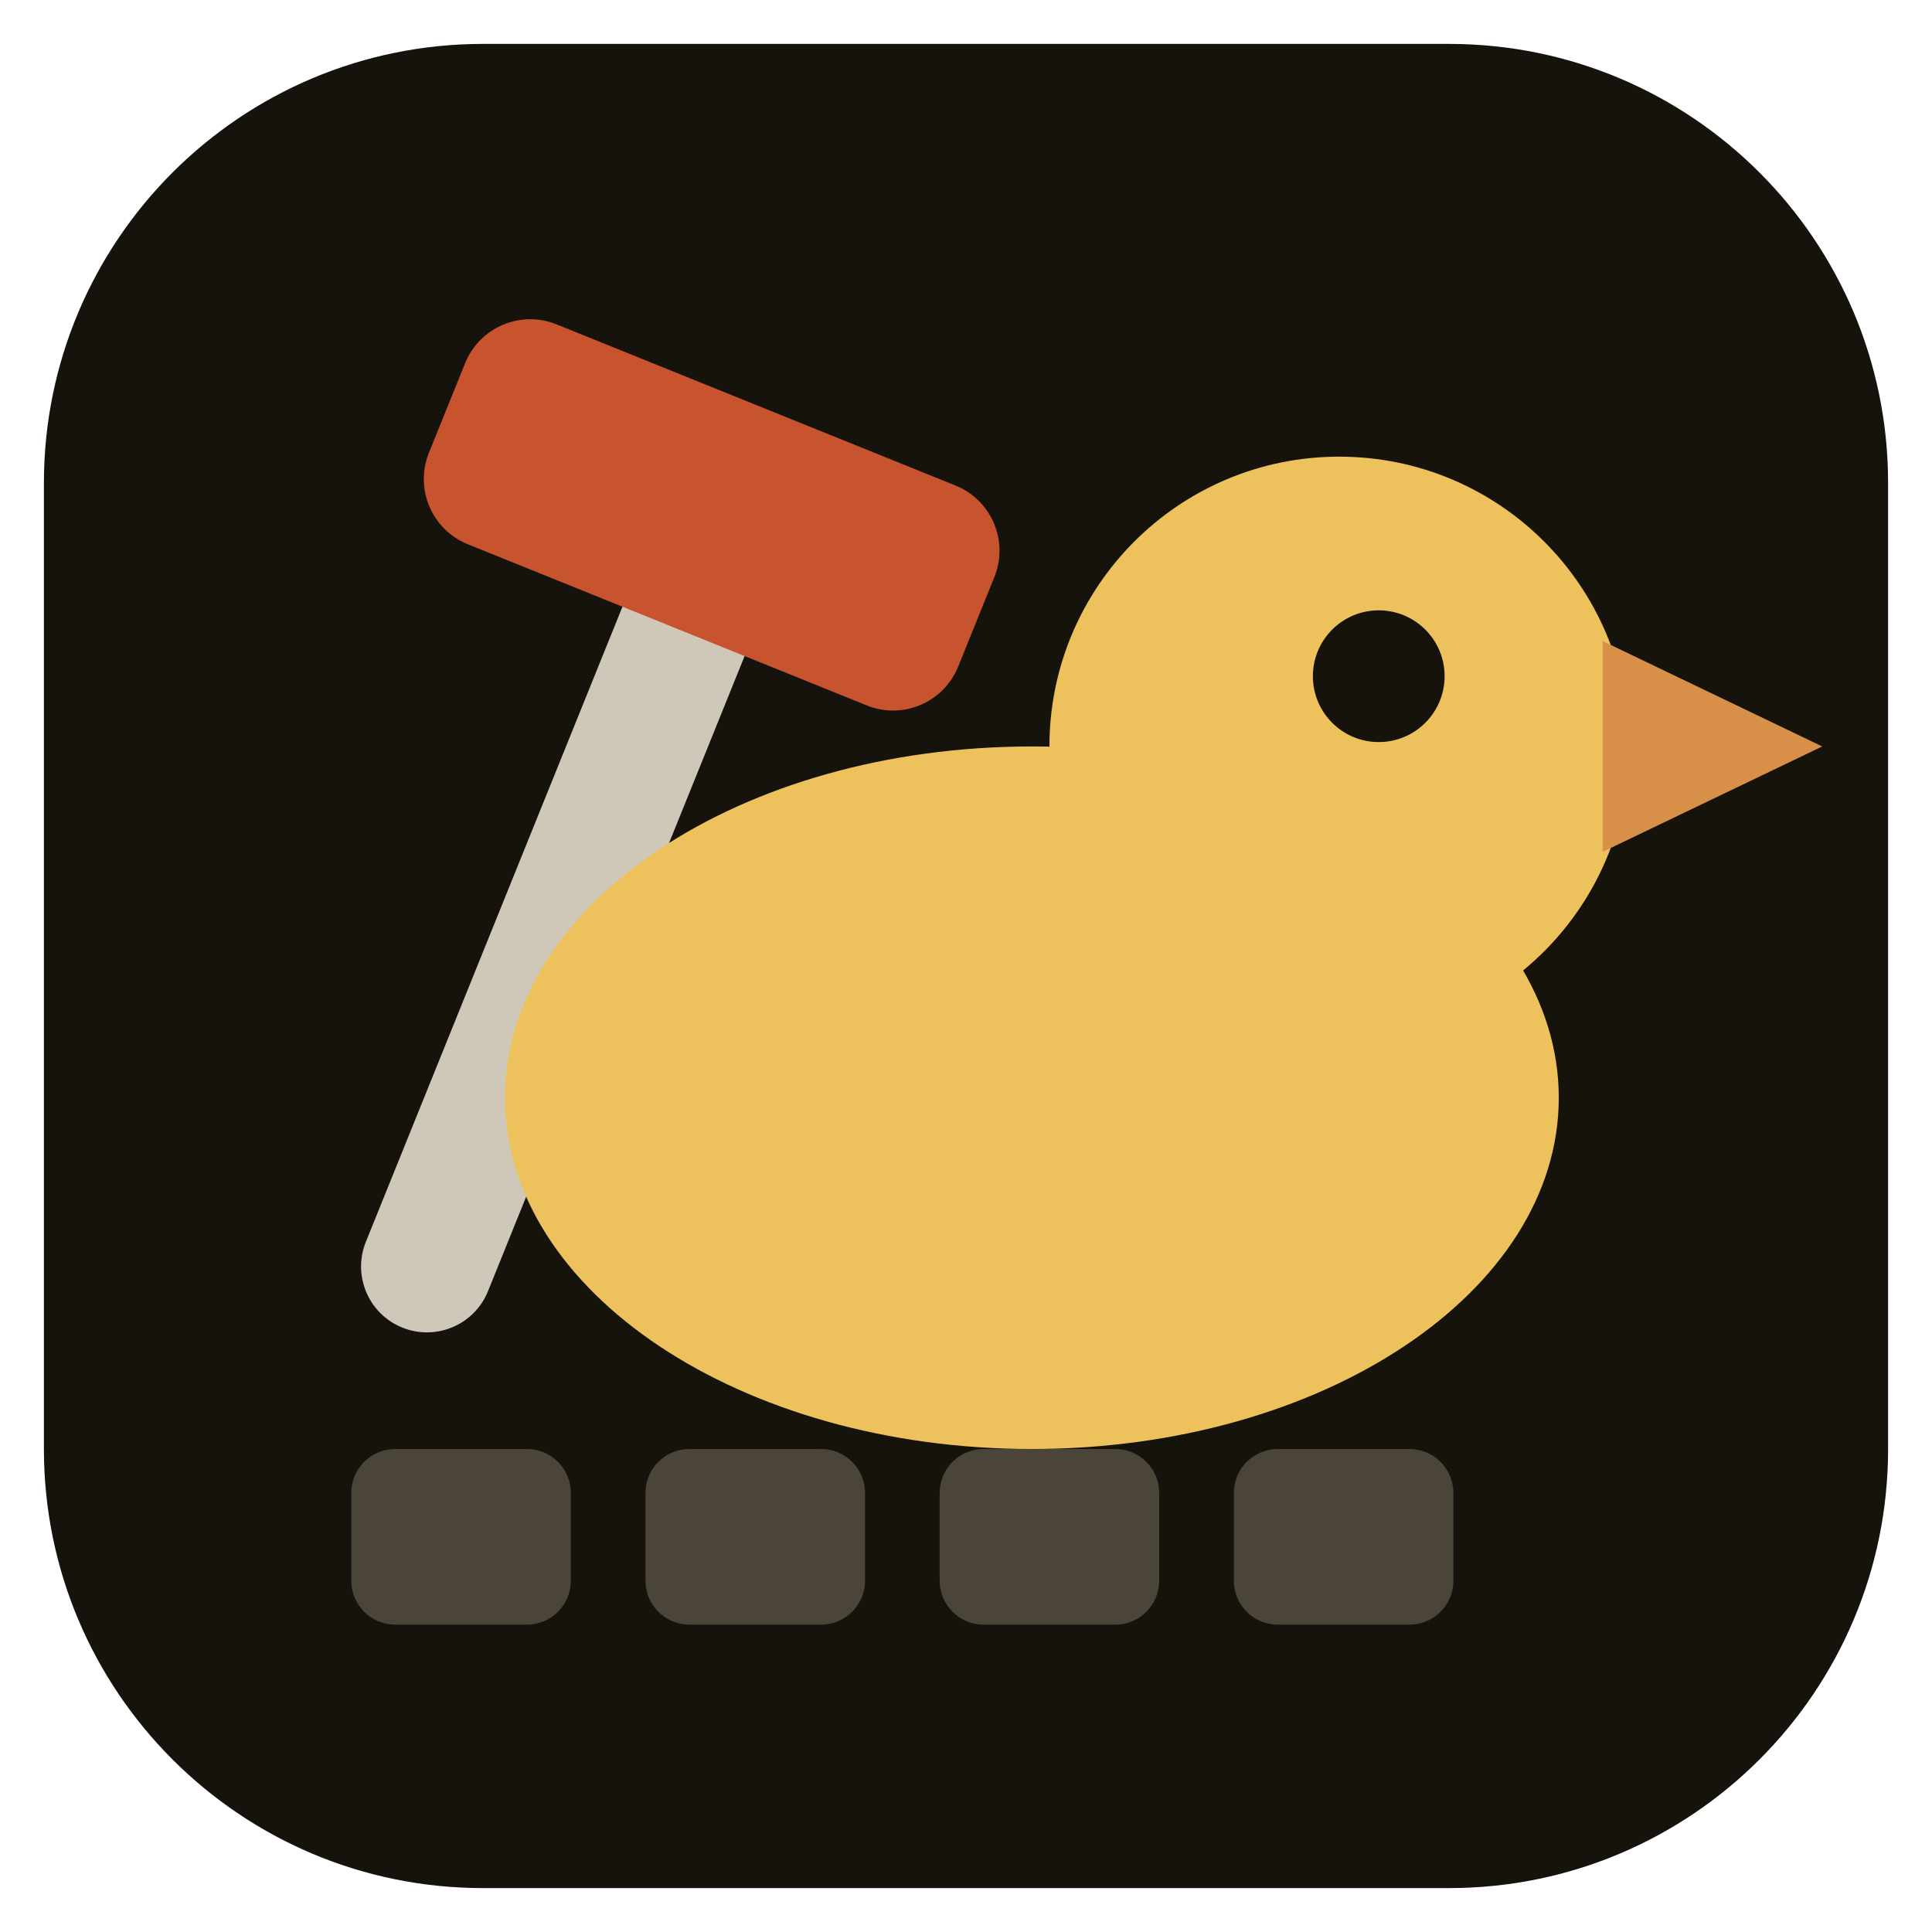
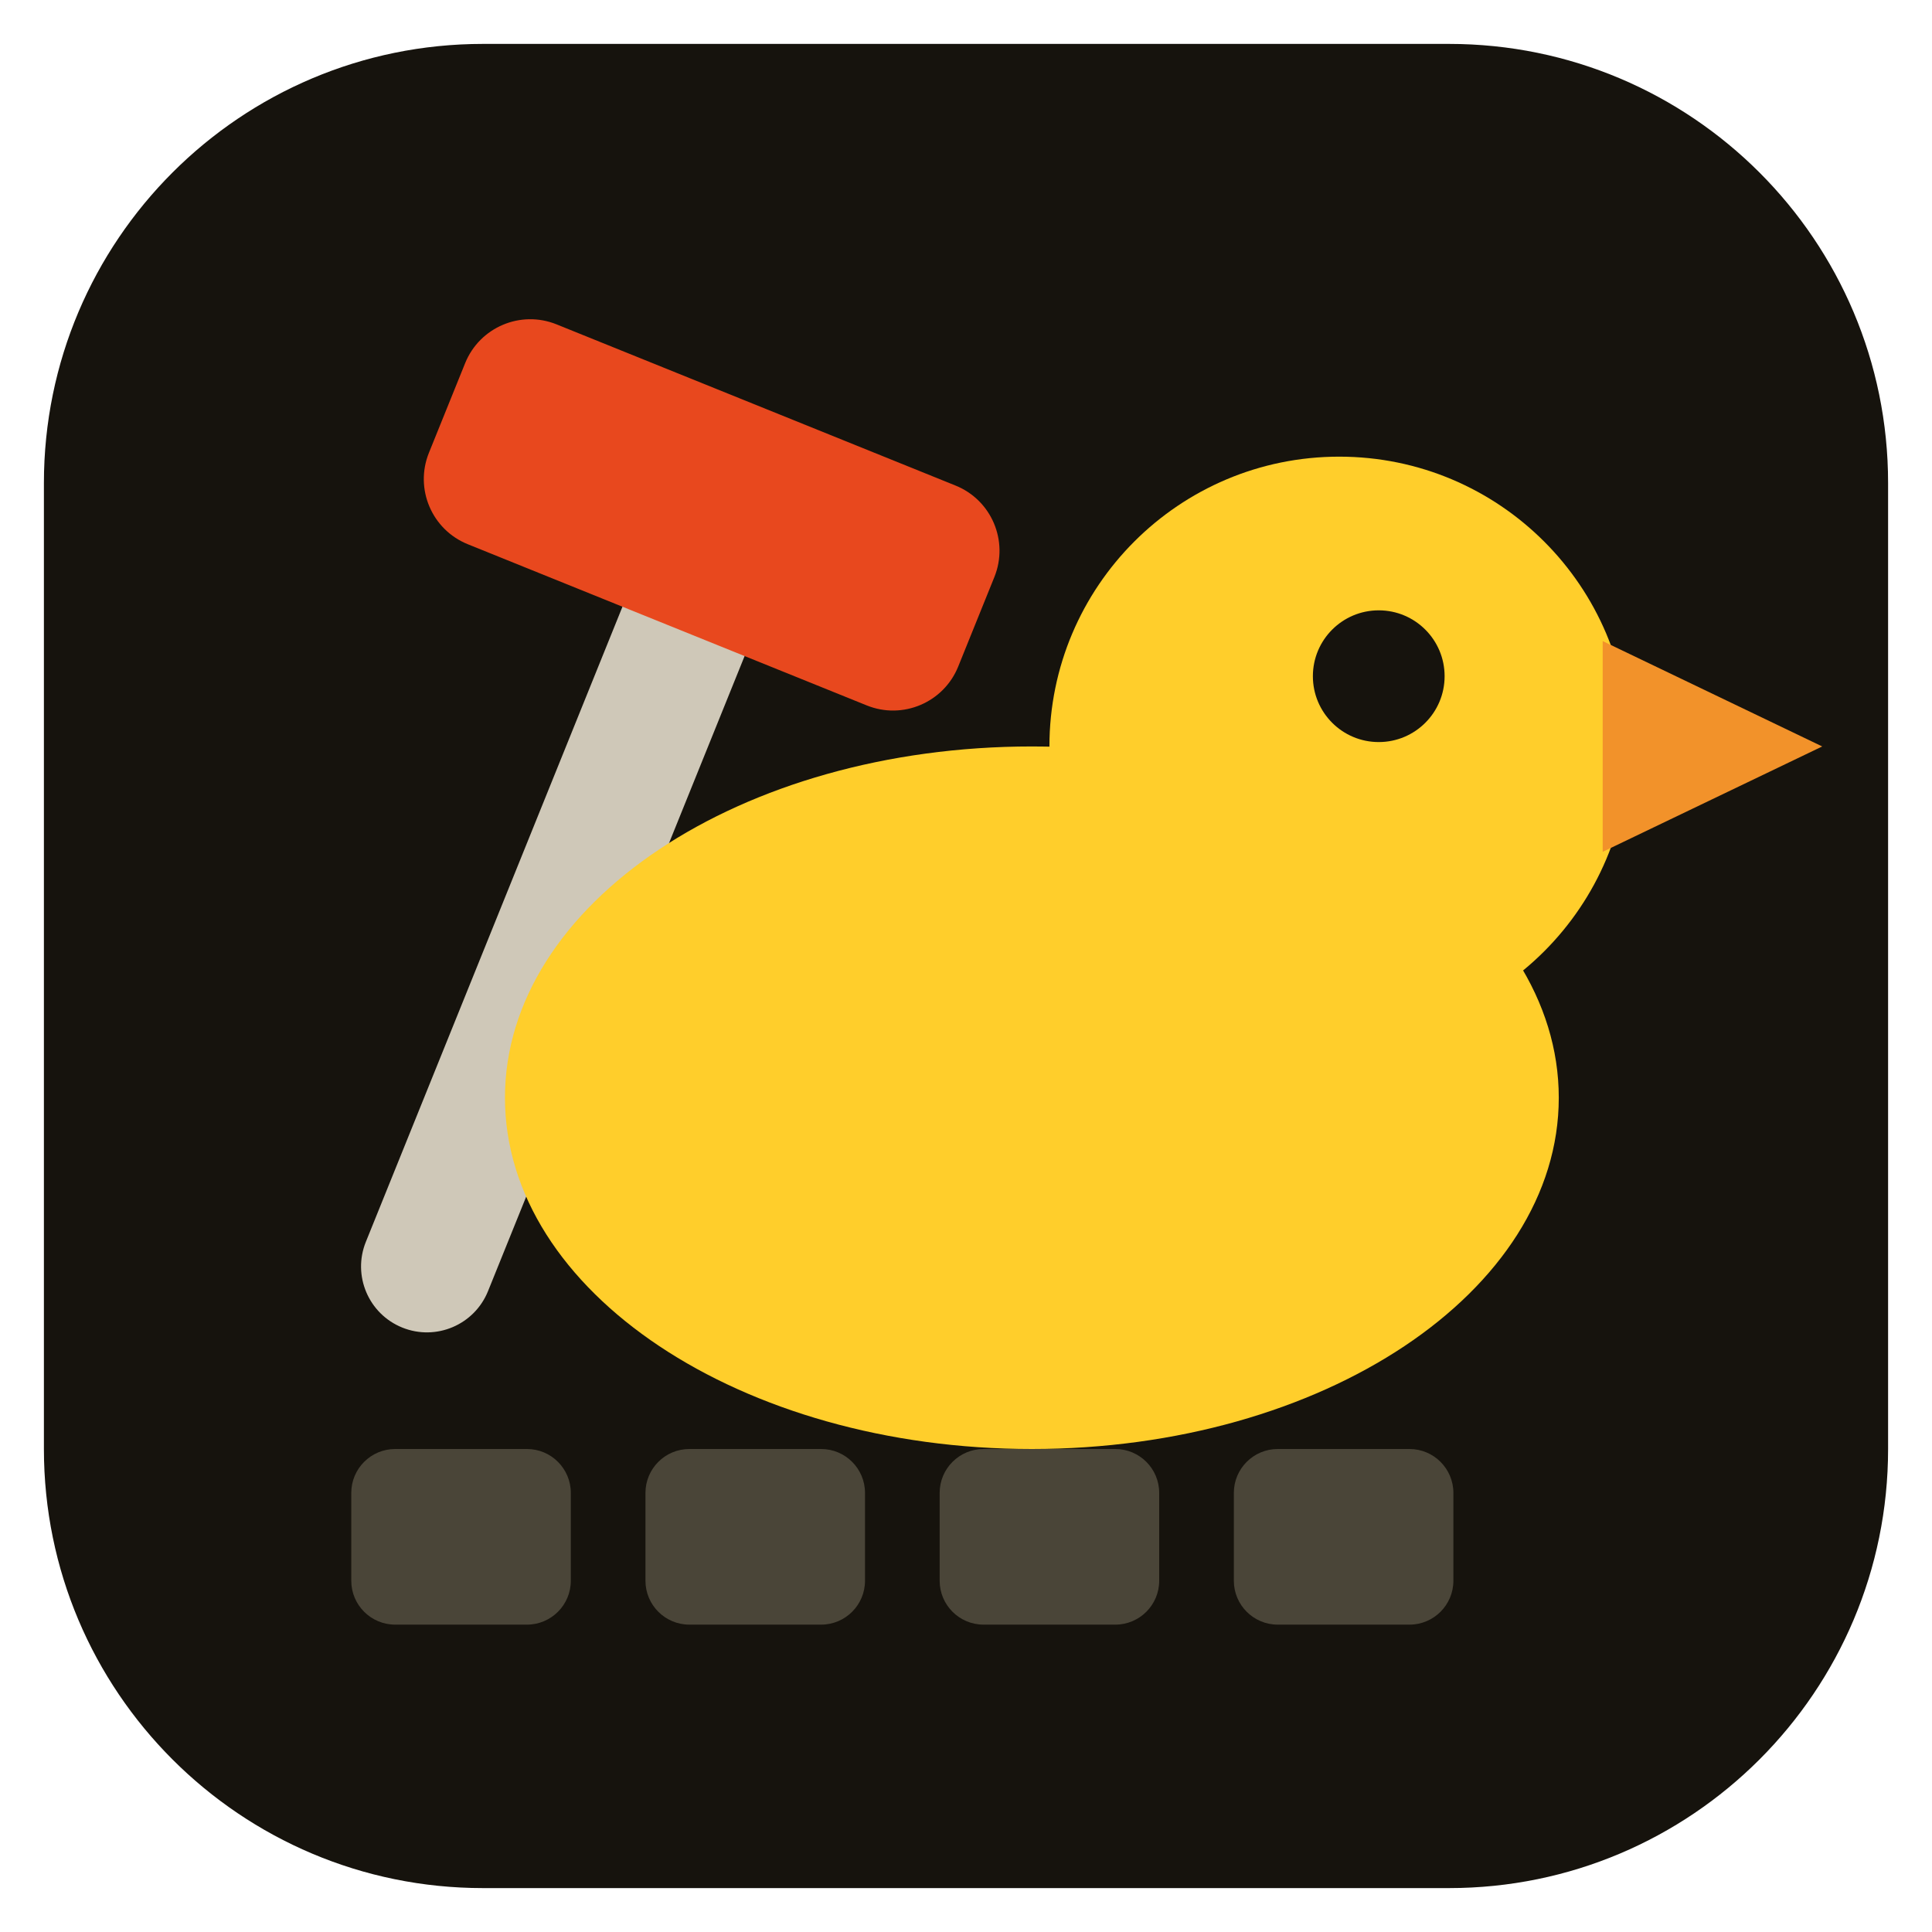
<svg xmlns="http://www.w3.org/2000/svg" width="512" height="512" viewBox="0 0 44 44" fill="none">
  <rect x="1" y="1" width="42" height="42" rx="10" fill="#16130D" />
  <g fill="#4a4538">
    <rect x="8" y="33" width="5" height="4" rx="1" />
    <rect x="14.7" y="33" width="5" height="4" rx="1" />
    <rect x="21.4" y="33" width="5" height="4" rx="1" />
    <rect x="28.1" y="33" width="5" height="4" rx="1" />
  </g>
  <g transform="rotate(22 13 21)">
    <rect x="11.4" y="12" width="3" height="19" rx="1.5" fill="#CFC8B8" />
-     <rect x="6" y="8.5" width="13" height="5.4" rx="1.6" fill="#C8542F" />
+     <rect x="6" y="8.5" width="13" height="5.4" rx="1.6" fill="#E8481E" />
  </g>
-   <ellipse cx="23.5" cy="25" rx="12" ry="8" fill="#EDC25C" />
-   <circle cx="30.5" cy="17" r="6.6" fill="#EDC25C" />
-   <path d="M36.5 14.6 L41.5 17 L36.5 19.4 Z" fill="#D89048" />
+   <ellipse cx="23.5" cy="25" rx="12" ry="8" fill="#FFCE2B" />
+   <circle cx="30.5" cy="17" r="6.6" fill="#FFCE2B" />
+   <path d="M36.5 14.6 L41.5 17 L36.5 19.4 Z" fill="#F2922A" />
  <circle cx="31.4" cy="15.4" r="1.5" fill="#16130D" />
</svg>
